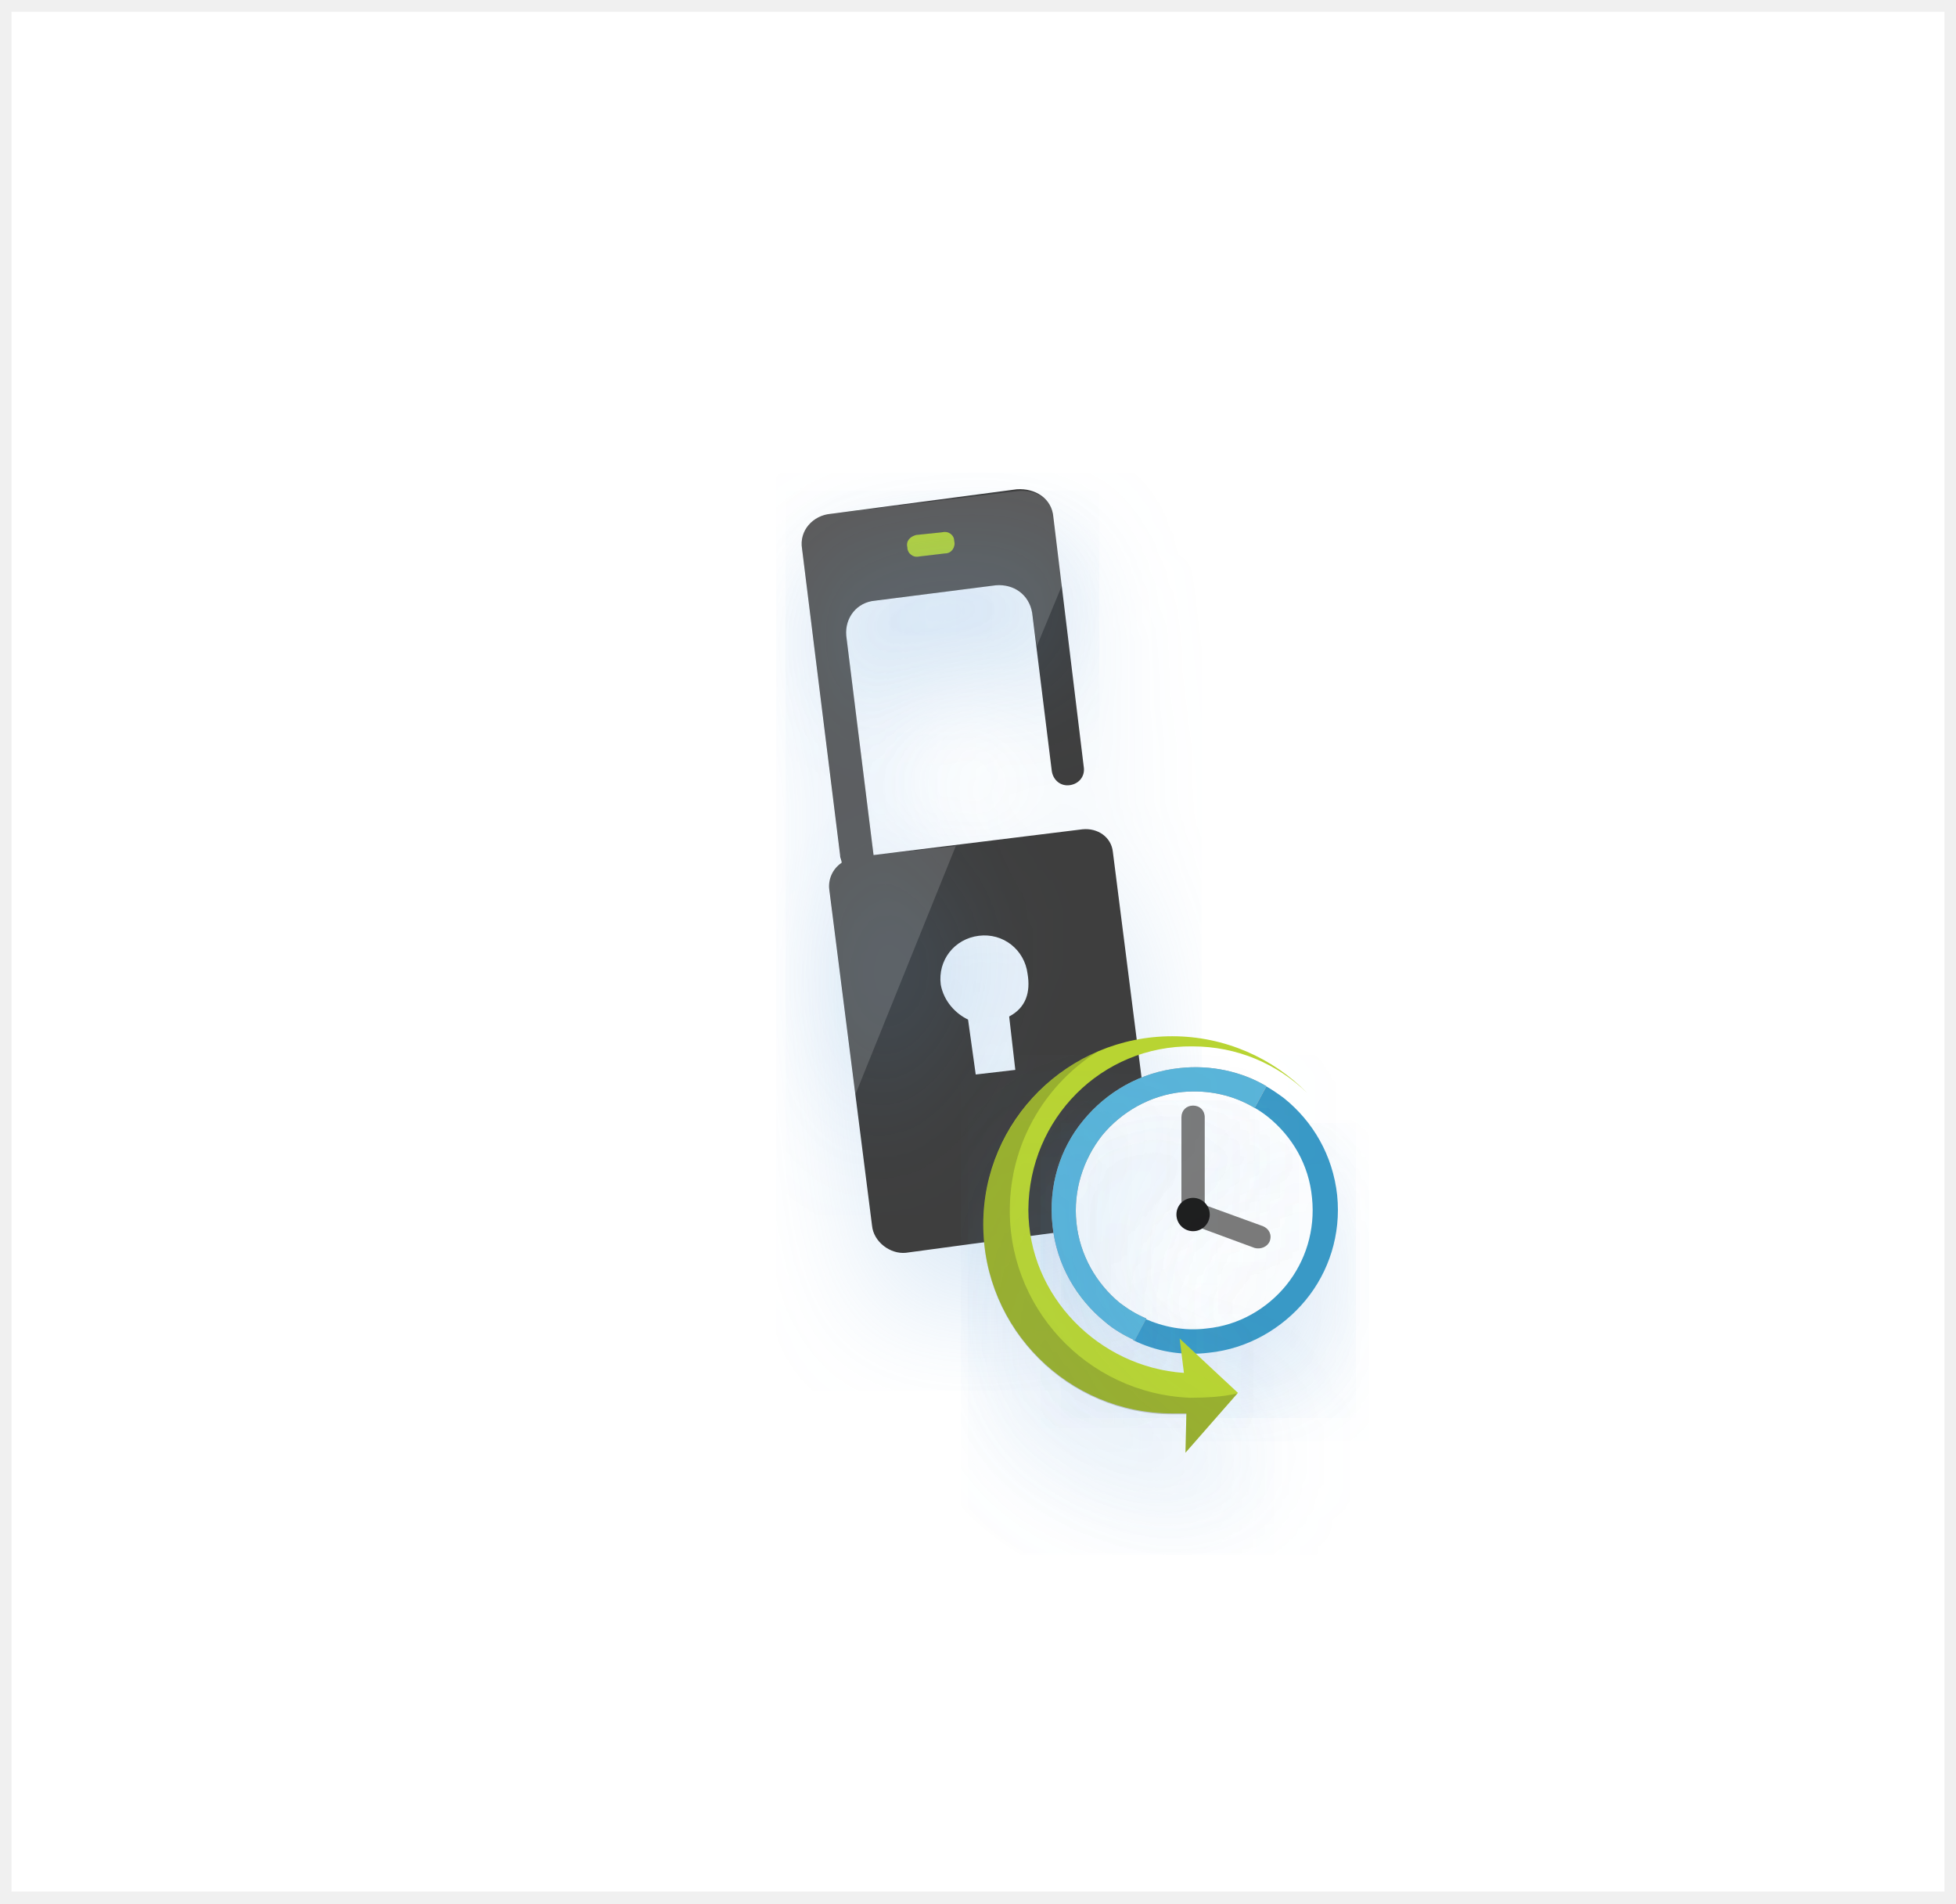
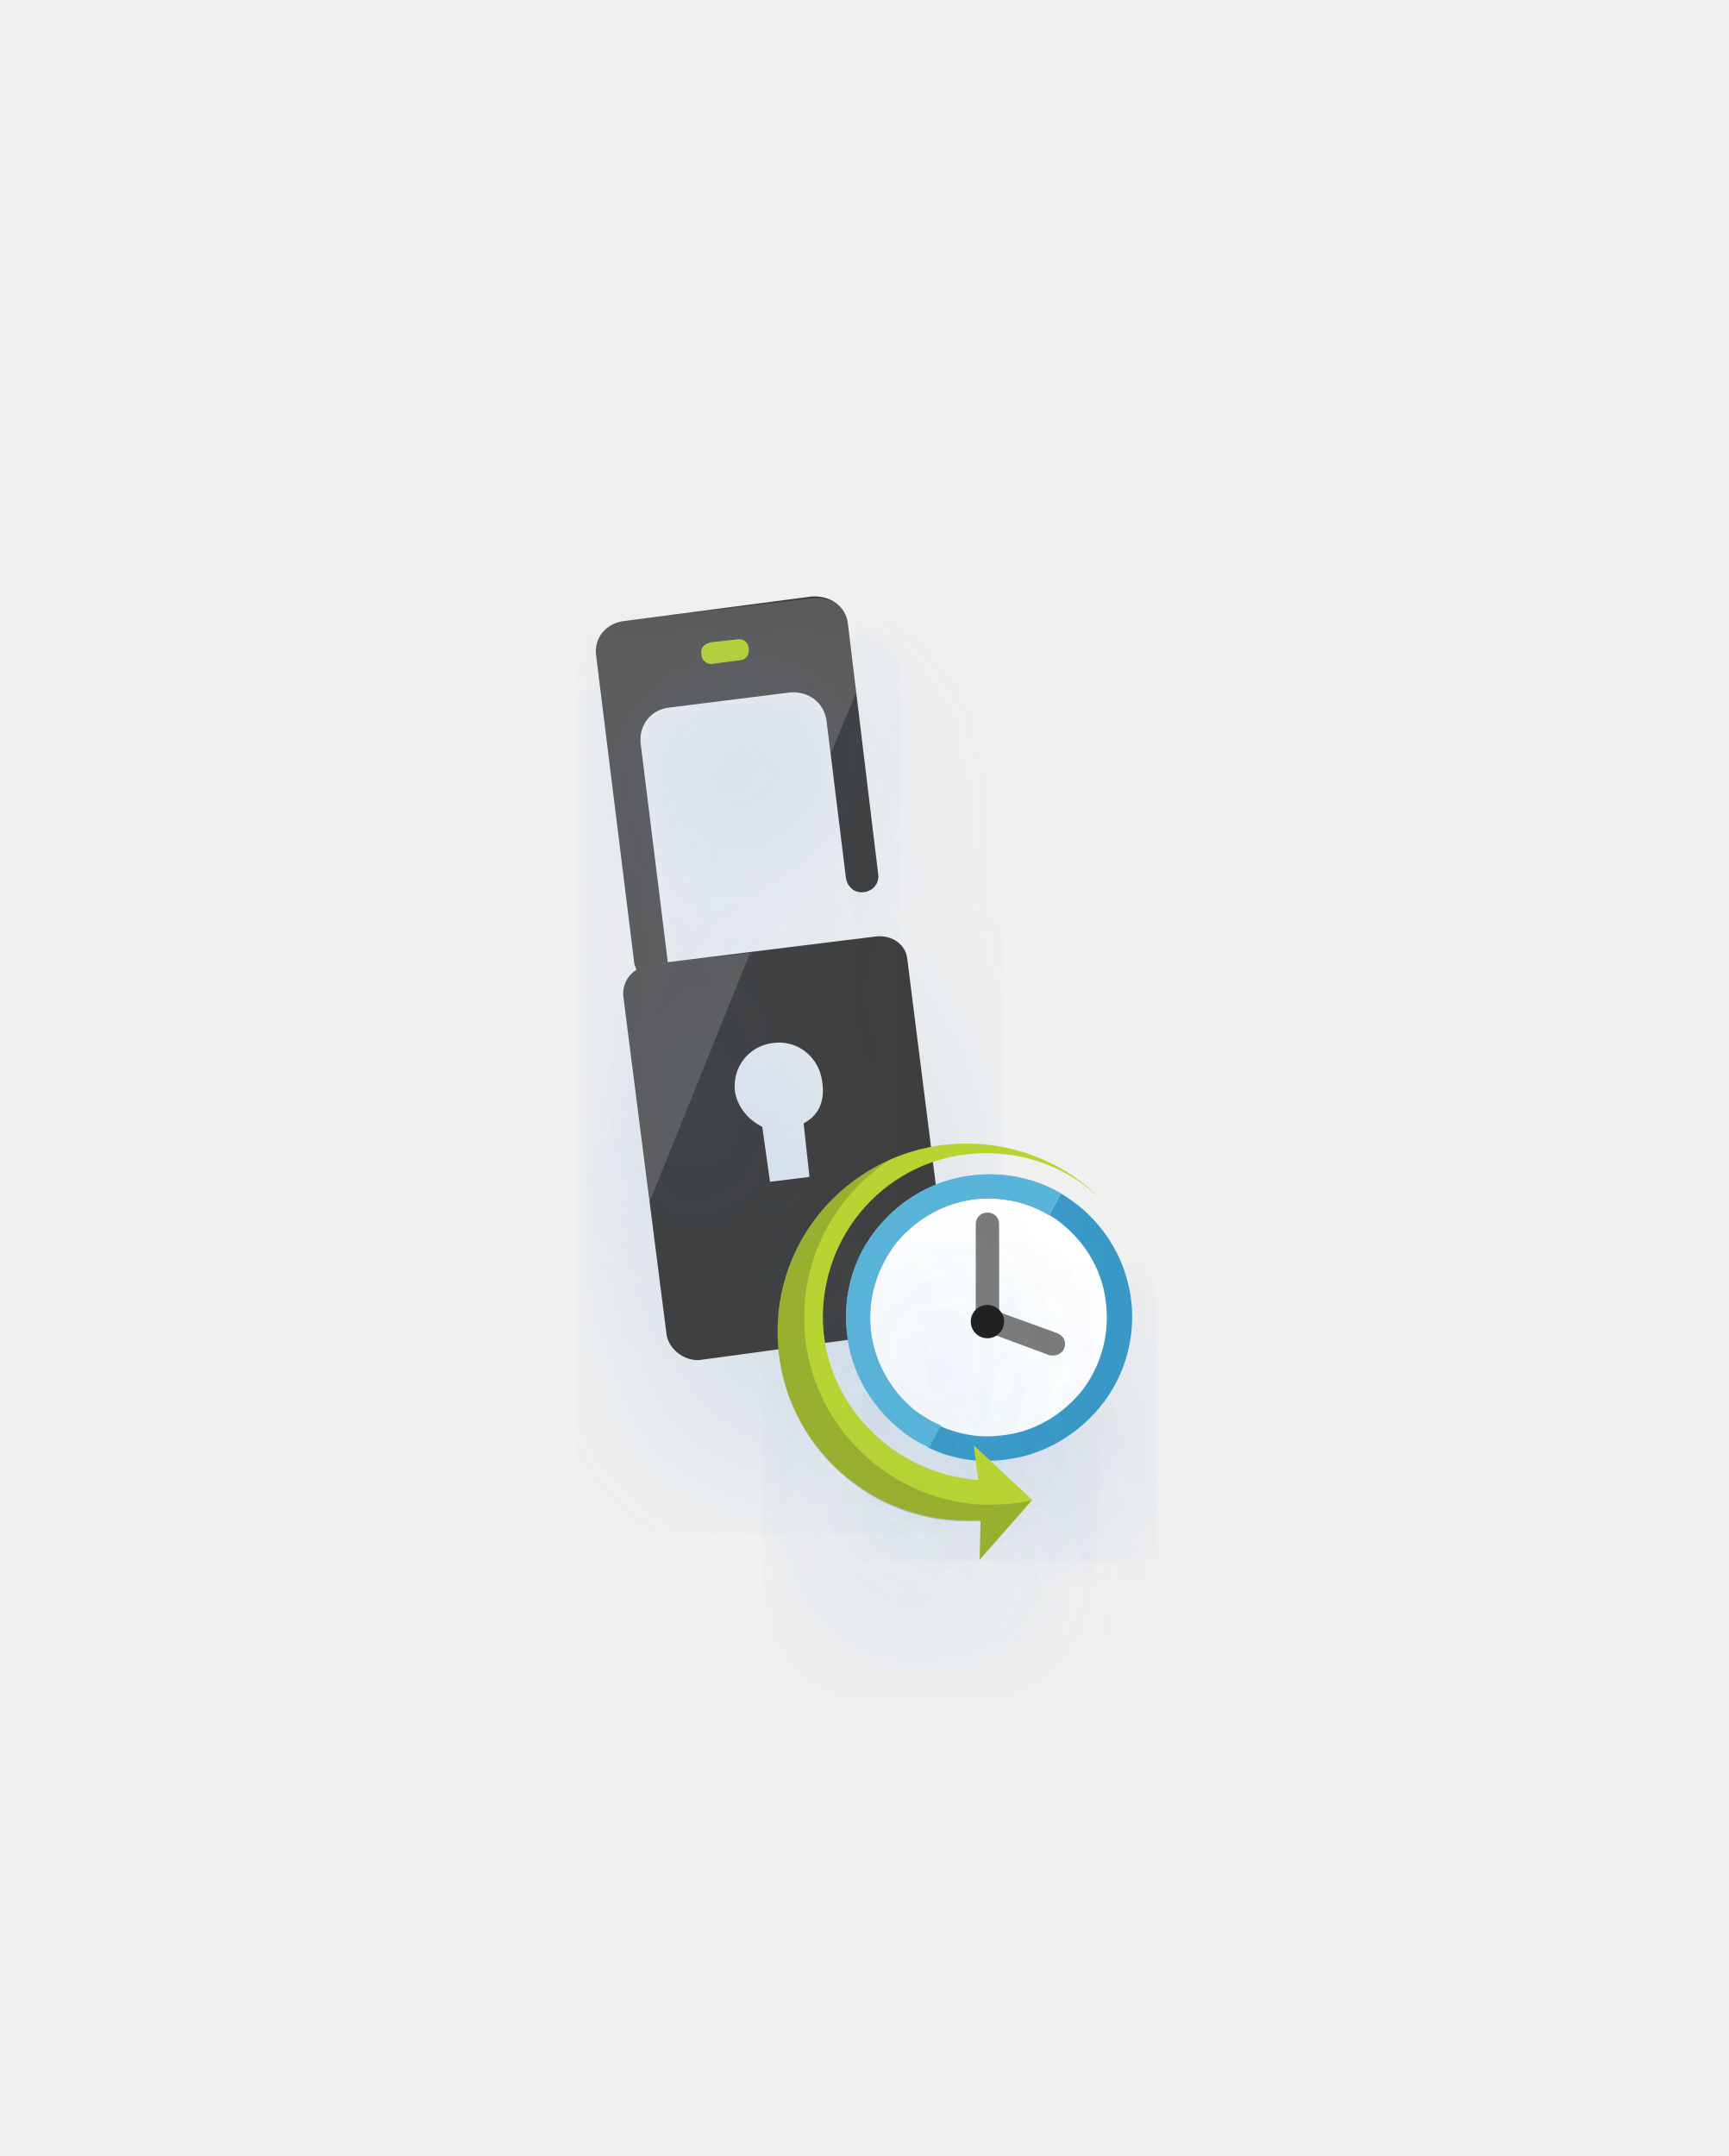
- <svg xmlns="http://www.w3.org/2000/svg" xmlns:ns1="http://schemas.microsoft.com/visio/2003/SVGExtensions/" width="0.885in" height="0.861in" viewBox="0 0 63.75 62" xml:space="preserve" color-interpolation-filters="sRGB" class="st14">
-   <ns1:documentProperties ns1:langID="1033" ns1:viewMarkup="false" />
+ <svg xmlns="http://www.w3.org/2000/svg" xmlns:ns1="http://schemas.microsoft.com/visio/2003/SVGExtensions/" width="0.493in" height="0.615in" viewBox="0 0 35.496 44.269" xml:space="preserve" color-interpolation-filters="sRGB" class="st13">
+   <ns1:documentProperties ns1:langID="3082" ns1:metric="true" ns1:viewMarkup="false" />
  <style type="text/css">
	
- 		.st1 {fill:#ffffff;stroke:none;stroke-linecap:round;stroke-linejoin:round;stroke-width:0.75}
- 		.st2 {visibility:visible}
- 		.st3 {fill:#5b9bd5;fill-opacity:0.22;filter:url(#filter_2);stroke:none}
- 		.st4 {fill:#b8d432;stroke:none;stroke-width:12.24}
- 		.st5 {fill:#3e3e3e;stroke:none;stroke-width:12.24}
- 		.st6 {fill:#ffffff;fill-opacity:0.15;stroke:none;stroke-width:12.24}
- 		.st7 {fill:#ffffff;stroke:none;stroke-width:12.24}
- 		.st8 {fill:#3999c6;stroke:none;stroke-width:12.24}
- 		.st9 {fill:#a0a1a2;stroke:none;stroke-width:12.24}
- 		.st10 {fill:#59b4d9;stroke:none;stroke-width:12.24}
- 		.st11 {fill:#7a7a7a;stroke:none;stroke-width:12.24}
- 		.st12 {fill:#1e1e1e;stroke:none;stroke-width:12.24}
- 		.st13 {fill:#1e1e1e;fill-opacity:0.2;stroke:none;stroke-width:12.24}
- 		.st14 {fill:none;fill-rule:evenodd;font-size:12px;overflow:visible;stroke-linecap:square;stroke-miterlimit:3}
+ 		.st1 {visibility:visible}
+ 		.st2 {fill:#5b9bd5;fill-opacity:0.22;filter:url(#filter_2);stroke:none}
+ 		.st3 {fill:#b8d432;stroke:none;stroke-width:12.24}
+ 		.st4 {fill:#3e3e3e;stroke:none;stroke-width:12.24}
+ 		.st5 {fill:#ffffff;fill-opacity:0.15;stroke:none;stroke-width:12.24}
+ 		.st6 {fill:#ffffff;stroke:none;stroke-width:12.24}
+ 		.st7 {fill:#3999c6;stroke:none;stroke-width:12.24}
+ 		.st8 {fill:#a0a1a2;stroke:none;stroke-width:12.24}
+ 		.st9 {fill:#59b4d9;stroke:none;stroke-width:12.24}
+ 		.st10 {fill:#7a7a7a;stroke:none;stroke-width:12.24}
+ 		.st11 {fill:#1e1e1e;stroke:none;stroke-width:12.24}
+ 		.st12 {fill:#1e1e1e;fill-opacity:0.2;stroke:none;stroke-width:12.24}
+ 		.st13 {fill:none;fill-rule:evenodd;font-size:12px;overflow:visible;stroke-linecap:square;stroke-miterlimit:3}
	
	</style>
  <defs id="Filters">
    <filter id="filter_2">
      <feGaussianBlur stdDeviation="2" />
    </filter>
  </defs>
  <g ns1:mID="0" ns1:index="1" ns1:groupContext="foregroundPage">
    <ns1:pageProperties ns1:drawingScale="1" ns1:pageScale="1" ns1:drawingUnits="19" ns1:shadowOffsetX="9" ns1:shadowOffsetY="-9" />
-     <g id="shape250-1" ns1:mID="250" ns1:groupContext="shape" transform="translate(0.375,-0.375)">
-       <rect x="0" y="0.75" width="63" height="61.25" class="st1" />
-     </g>
-     <g id="group246-3" transform="translate(26.0409,-21.1383)" ns1:mID="246" ns1:groupContext="group">
-       <g id="shape247-4" ns1:mID="247" ns1:groupContext="shape" transform="translate(2.8798,-22.2936)">
-         <g id="shadow247-5" ns1:groupContext="shadow" ns1:shadowOffsetX="0.3456" ns1:shadowOffsetY="-1.9728" ns1:shadowType="1" transform="matrix(1,0,0,1,0.3456,1.9728)" class="st2">
-           <ellipse cx="1.39" cy="61.206" rx="1.39" ry="0.794" class="st3" />
+     <g id="group30-1" transform="translate(12.1858,-16.314)" ns1:mID="30" ns1:groupContext="group">
+       <g id="shape31-2" ns1:mID="31" ns1:groupContext="shape" transform="translate(1.8151,-14.0514)">
+         <g id="shadow31-3" ns1:groupContext="shadow" ns1:shadowOffsetX="0.3456" ns1:shadowOffsetY="-1.9728" ns1:shadowType="1" transform="matrix(1,0,0,1,0.3456,1.9728)" class="st1">
+           <ellipse cx="0.876" cy="43.768" rx="0.876" ry="0.501" class="st2" />
        </g>
-         <ellipse cx="1.39" cy="61.206" rx="1.39" ry="0.794" class="st4" />
+         <ellipse cx="0.876" cy="43.768" rx="0.876" ry="0.501" class="st3" />
      </g>
-       <g id="shape248-9" ns1:mID="248" ns1:groupContext="shape">
-         <g id="shadow248-10" ns1:groupContext="shadow" ns1:shadowOffsetX="0.3456" ns1:shadowOffsetY="-1.9728" ns1:shadowType="1" transform="matrix(1,0,0,1,0.3456,1.9728)" class="st2">
-           <path d="M9.24 48.15 L2.43 48.99 L1.54 41.84 C1.49 41.25 1.89 40.75 2.48 40.7 L6.41 40.2 C7 40.15 7.5 40.5 7.6          41.1 L8.24 46.26 C8.29 46.56 8.54 46.76 8.84 46.71 C9.14 46.66 9.33 46.41 9.28 46.11 L8.29 37.97          C8.24 37.37 7.7 37.03 7.1 37.07 L1.04 37.87 C0.45 37.92 0 38.42 0.1 39.01 L1.34 48.99 C1.34 49.09          1.39 49.14 1.39 49.24 C1.09 49.44 0.94 49.79 0.99 50.13 L2.38 61.06 C2.43 61.6 2.98 62 3.48 61.95          L10.82 60.96 C11.37 60.91 11.67 60.36 11.62 59.82 L10.23 48.89 C10.18 48.4 9.73 48.1 9.24 48.15          ZM3.82 38.56 L4.67 38.47 C4.87 38.42 5.06 38.56 5.06 38.76 C5.11 38.96 4.97 39.16 4.77 39.16 L3.92          39.26 C3.72 39.31 3.53 39.16 3.53 38.96 C3.48 38.76 3.62 38.61 3.82 38.56 ZM6.85 54.25 L7.05 55.99          L5.76 56.14 L5.51 54.35 C5.11 54.16 4.72 53.76 4.62 53.21 C4.52 52.42 5.06 51.72 5.86 51.62 C6.65          51.52 7.35 52.07 7.45 52.86 C7.55 53.46 7.4 53.96 6.85 54.25 Z" class="st3" />
+       <g id="shape32-7" ns1:mID="32" ns1:groupContext="shape">
+         <g id="shadow32-8" ns1:groupContext="shadow" ns1:shadowOffsetX="0.3456" ns1:shadowOffsetY="-1.9728" ns1:shadowType="1" transform="matrix(1,0,0,1,0.3456,1.9728)" class="st1">
+           <path d="M5.82 35.54 L1.53 36.07 L0.97 31.56 C0.94 31.19 1.19 30.88 1.56 30.84 L4.04 30.53 C4.41 30.5 4.73 30.72          4.79 31.1 L5.19 34.35 C5.23 34.54 5.38 34.66 5.57 34.63 C5.76 34.6 5.88 34.44 5.85 34.25 L5.23 29.12          C5.19 28.75 4.85 28.53 4.48 28.56 L0.66 29.06 C0.28 29.09 0 29.41 0.06 29.78 L0.84 36.07 C0.84 36.13          0.88 36.16 0.88 36.23 C0.69 36.35 0.59 36.57 0.62 36.79 L1.5 43.68 C1.53 44.02 1.88 44.27 2.19 44.24          L6.82 43.61 C7.17 43.58 7.36 43.24 7.32 42.9 L6.45 36.01 C6.42 35.7 6.13 35.51 5.82 35.54 ZM2.41          29.5 L2.94 29.44 C3.07 29.41 3.19 29.5 3.19 29.62 C3.22 29.75 3.13 29.87 3.01 29.87 L2.47 29.94          C2.34 29.97 2.22 29.87 2.22 29.75 C2.19 29.62 2.28 29.53 2.41 29.5 ZM4.32 39.38 L4.44 40.48 L3.63          40.58 L3.47 39.45 C3.22 39.33 2.97 39.08 2.91 38.73 C2.85 38.23 3.19 37.79 3.69 37.73 C4.19 37.66          4.63 38.01 4.7 38.51 C4.76 38.89 4.66 39.2 4.32 39.38 Z" class="st2" />
        </g>
-         <path d="M9.24 48.15 L2.43 48.99 L1.54 41.84 C1.49 41.25 1.89 40.75 2.48 40.7 L6.41 40.2 C7 40.15 7.5 40.5 7.6 41.1         L8.24 46.26 C8.29 46.56 8.54 46.76 8.84 46.71 C9.14 46.66 9.33 46.41 9.28 46.11 L8.29 37.97 C8.24 37.37         7.7 37.03 7.1 37.07 L1.04 37.87 C0.45 37.92 0 38.42 0.1 39.01 L1.34 48.99 C1.34 49.09 1.39 49.14 1.39         49.24 C1.09 49.44 0.94 49.79 0.99 50.13 L2.38 61.06 C2.43 61.6 2.98 62 3.48 61.95 L10.82 60.96 C11.37         60.91 11.67 60.36 11.62 59.82 L10.23 48.89 C10.18 48.4 9.73 48.1 9.24 48.15 ZM3.82 38.56 L4.67 38.47         C4.87 38.42 5.06 38.56 5.06 38.76 C5.11 38.96 4.97 39.16 4.77 39.16 L3.92 39.26 C3.72 39.31 3.53 39.16         3.53 38.96 C3.48 38.76 3.62 38.61 3.82 38.56 ZM6.85 54.25 L7.05 55.99 L5.76 56.14 L5.51 54.35 C5.11         54.16 4.72 53.76 4.62 53.21 C4.52 52.42 5.06 51.72 5.86 51.62 C6.65 51.52 7.35 52.07 7.45 52.86 C7.55         53.46 7.4 53.96 6.85 54.25 Z" class="st5" />
+         <path d="M5.82 35.54 L1.53 36.07 L0.97 31.56 C0.94 31.19 1.19 30.88 1.56 30.84 L4.04 30.53 C4.41 30.5 4.73 30.72         4.79 31.1 L5.19 34.35 C5.23 34.54 5.38 34.66 5.57 34.63 C5.76 34.6 5.88 34.44 5.85 34.25 L5.23 29.12         C5.19 28.75 4.85 28.53 4.48 28.56 L0.66 29.06 C0.28 29.09 0 29.41 0.06 29.78 L0.84 36.07 C0.84 36.13         0.88 36.16 0.88 36.23 C0.69 36.35 0.59 36.57 0.62 36.79 L1.5 43.68 C1.53 44.02 1.88 44.27 2.19 44.24         L6.82 43.61 C7.17 43.58 7.36 43.24 7.32 42.9 L6.45 36.01 C6.42 35.7 6.13 35.51 5.82 35.54 ZM2.41 29.5         L2.94 29.44 C3.07 29.41 3.19 29.5 3.19 29.62 C3.22 29.75 3.13 29.87 3.01 29.87 L2.47 29.94 C2.34 29.97         2.22 29.87 2.22 29.75 C2.19 29.62 2.28 29.53 2.41 29.5 ZM4.32 39.38 L4.44 40.48 L3.63 40.58 L3.47 39.45         C3.22 39.33 2.97 39.08 2.91 38.73 C2.85 38.23 3.19 37.79 3.69 37.73 C4.19 37.66 4.63 38.01 4.7 38.51         C4.76 38.89 4.66 39.2 4.32 39.38 Z" class="st4" />
      </g>
-       <g id="shape249-14" ns1:mID="249" ns1:groupContext="shape" transform="translate(0,-5.21342)">
-         <g id="shadow249-15" ns1:groupContext="shadow" ns1:shadowOffsetX="0.3456" ns1:shadowOffsetY="-1.9728" ns1:shadowType="1" transform="matrix(1,0,0,1,0.3456,1.9728)" class="st2">
-           <path d="M1.34 54.16 C1.34 54.25 1.39 54.3 1.39 54.4 C1.09 54.6 0.94 54.95 0.99 55.3 L1.84 62 L5.11 53.91 L2.43          54.2 L1.54 47.05 C1.49 46.46 1.89 45.96 2.48 45.91 L6.41 45.42 C7 45.37 7.5 45.71 7.6 46.31 L7.75          47.4 L8.59 45.37 L8.34 43.23 C8.29 42.64 7.75 42.29 7.15 42.34 L1.04 43.08 C0.45 43.13 0 43.63 0.1          44.22 L1.34 54.16 ZM3.82 43.78 L4.67 43.68 C4.87 43.63 5.06 43.78 5.06 43.98 C5.11 44.18 4.97 44.37          4.77 44.37 L3.92 44.47 C3.72 44.52 3.53 44.37 3.53 44.18 C3.48 43.98 3.62 43.83 3.82 43.78 Z" class="st3" />
+       <g id="shape33-12" ns1:mID="33" ns1:groupContext="shape" transform="translate(0,-3.28596)">
+         <g id="shadow33-13" ns1:groupContext="shadow" ns1:shadowOffsetX="0.3456" ns1:shadowOffsetY="-1.9728" ns1:shadowType="1" transform="matrix(1,0,0,1,0.3456,1.9728)" class="st1">
+           <path d="M0.84 39.33 C0.84 39.38 0.88 39.42 0.88 39.48 C0.69 39.6 0.59 39.83 0.62 40.05 L1.16 44.27 L3.22 39.17          L1.53 39.35 L0.97 34.85 C0.94 34.47 1.19 34.16 1.56 34.13 L4.04 33.82 C4.41 33.79 4.73 34 4.79 34.38          L4.88 35.07 L5.41 33.79 L5.26 32.44 C5.23 32.07 4.88 31.85 4.51 31.88 L0.66 32.34 C0.28 32.38 0          32.69 0.06 33.06 L0.84 39.33 ZM2.41 32.79 L2.94 32.72 C3.07 32.69 3.19 32.79 3.19 32.91 C3.22 33.04          3.13 33.16 3.01 33.16 L2.47 33.22 C2.34 33.25 2.22 33.16 2.22 33.04 C2.19 32.91 2.28 32.82 2.41          32.79 Z" class="st2" />
        </g>
-         <path d="M1.34 54.16 C1.34 54.25 1.39 54.3 1.39 54.4 C1.09 54.6 0.94 54.95 0.99 55.3 L1.84 62 L5.11 53.91 L2.43 54.2         L1.54 47.05 C1.49 46.46 1.89 45.96 2.48 45.91 L6.41 45.42 C7 45.37 7.5 45.71 7.6 46.31 L7.75 47.4 L8.59         45.37 L8.34 43.23 C8.29 42.64 7.75 42.29 7.15 42.34 L1.04 43.08 C0.45 43.13 0 43.63 0.1 44.22 L1.34         54.16 ZM3.82 43.78 L4.67 43.68 C4.87 43.63 5.06 43.78 5.06 43.98 C5.11 44.18 4.97 44.37 4.77 44.37 L3.92         44.47 C3.72 44.52 3.53 44.37 3.53 44.18 C3.48 43.98 3.62 43.83 3.82 43.78 Z" class="st6" />
+         <path d="M0.84 39.33 C0.84 39.38 0.88 39.42 0.88 39.48 C0.69 39.6 0.59 39.83 0.62 40.05 L1.16 44.27 L3.22 39.17 L1.53         39.35 L0.97 34.85 C0.94 34.47 1.19 34.16 1.56 34.13 L4.04 33.82 C4.41 33.79 4.73 34 4.79 34.38 L4.88         35.07 L5.41 33.79 L5.26 32.44 C5.23 32.07 4.88 31.85 4.51 31.88 L0.66 32.34 C0.28 32.38 0 32.69 0.06         33.06 L0.84 39.33 ZM2.41 32.79 L2.94 32.72 C3.07 32.69 3.19 32.79 3.19 32.91 C3.22 33.04 3.13 33.16         3.01 33.16 L2.47 33.22 C2.34 33.25 2.22 33.16 2.22 33.04 C2.19 32.91 2.28 32.82 2.41 32.79 Z" class="st5" />
      </g>
    </g>
-     <g id="group229-19" transform="translate(32.0466,-14.6746)" ns1:mID="229" ns1:groupContext="group">
-       <g id="shape230-20" ns1:mID="230" ns1:groupContext="shape" transform="translate(2.90347,-3.82606)">
-         <g id="shadow230-21" ns1:groupContext="shadow" ns1:shadowOffsetX="0.3456" ns1:shadowOffsetY="-1.9728" ns1:shadowType="1" transform="matrix(1,0,0,1,0.3456,1.9728)" class="st2">
-           <path d="M3.66 53.94 C2.58 54.05 1.63 54.59 0.98 55.41 C0.33 56.19 0 57.22 0.11 58.34 C0.22 59.42 0.76 60.37          1.57 61.02 C2.36 61.67 3.39 62 4.5 61.89 C5.59 61.78 6.54 61.24 7.19 60.43 C7.84 59.64 8.17 58.61          8.06 57.5 C7.95 56.38 7.38 55.43 6.57 54.78 C5.89 54.24 5.02 53.91 4.1 53.91 C3.93 53.94 3.8 53.94          3.66 53.94 Z" class="st3" />
+     <g id="group34-17" transform="translate(15.9711,-12.24)" ns1:mID="34" ns1:groupContext="group">
+       <g id="shape35-18" ns1:mID="35" ns1:groupContext="shape" transform="translate(1.83002,-2.41152)">
+         <g id="shadow35-19" ns1:groupContext="shadow" ns1:shadowOffsetX="0.3456" ns1:shadowOffsetY="-1.9728" ns1:shadowType="1" transform="matrix(1,0,0,1,0.3456,1.9728)" class="st1">
+           <path d="M2.31 39.19 C1.63 39.26 1.03 39.6 0.62 40.12 C0.21 40.61 0 41.26 0.07 41.96 C0.14 42.64 0.48 43.24 0.99          43.65 C1.49 44.06 2.14 44.27 2.84 44.2 C3.52 44.13 4.12 43.79 4.53 43.28 C4.94 42.78 5.15 42.13          5.08 41.43 C5.01 40.73 4.65 40.13 4.14 39.72 C3.71 39.38 3.16 39.17 2.58 39.17 C2.48 39.19 2.4 39.19          2.31 39.19 Z" class="st2" />
        </g>
-         <path d="M3.66 53.94 C2.58 54.05 1.63 54.59 0.98 55.41 C0.33 56.19 0 57.22 0.11 58.34 C0.22 59.42 0.76 60.37 1.57         61.02 C2.36 61.67 3.39 62 4.5 61.89 C5.59 61.78 6.54 61.24 7.19 60.43 C7.84 59.64 8.17 58.61 8.06 57.5         C7.95 56.38 7.38 55.43 6.57 54.78 C5.89 54.24 5.02 53.91 4.1 53.91 C3.93 53.94 3.8 53.94 3.66 53.94         Z" class="st7" />
+         <path d="M2.31 39.19 C1.63 39.26 1.03 39.6 0.62 40.12 C0.21 40.61 0 41.26 0.07 41.96 C0.14 42.64 0.48 43.24 0.99         43.65 C1.49 44.06 2.14 44.27 2.84 44.2 C3.52 44.13 4.12 43.79 4.53 43.28 C4.94 42.78 5.15 42.13 5.08         41.43 C5.01 40.73 4.65 40.13 4.14 39.72 C3.71 39.38 3.16 39.17 2.58 39.17 C2.48 39.19 2.4 39.19 2.31         39.19 Z" class="st6" />
      </g>
-       <g id="shape231-25" ns1:mID="231" ns1:groupContext="shape" transform="translate(4.88434,-3.14768)">
-         <g id="shadow231-26" ns1:groupContext="shadow" ns1:shadowOffsetX="0.3456" ns1:shadowOffsetY="-1.9728" ns1:shadowType="1" transform="matrix(1,0,0,1,0.3456,1.9728)" class="st2">
-           <path d="M6.65 56.76 C6.51 55.46 5.86 54.35 4.91 53.59 C4.72 53.45 4.53 53.32 4.34 53.21 L3.96 53.91 C4.12 54          4.26 54.1 4.4 54.21 C5.18 54.84 5.73 55.76 5.83 56.84 C5.94 57.9 5.62 58.91 4.99 59.69 C4.37 60.45          3.45 61 2.39 61.1 C1.68 61.19 0.98 61.05 0.38 60.78 L0 61.48 C0.73 61.84 1.57 62 2.47 61.89 C3.74          61.76 4.86 61.1 5.62 60.18 C6.38 59.26 6.78 58.04 6.65 56.76 Z" class="st3" />
+       <g id="shape36-23" ns1:mID="36" ns1:groupContext="shape" transform="translate(3.07854,-1.98395)">
+         <g id="shadow36-24" ns1:groupContext="shadow" ns1:shadowOffsetX="0.3456" ns1:shadowOffsetY="-1.9728" ns1:shadowType="1" transform="matrix(1,0,0,1,0.3456,1.9728)" class="st1">
+           <path d="M4.19 40.97 C4.1 40.15 3.69 39.45 3.09 38.97 C2.97 38.88 2.86 38.8 2.74 38.73 L2.5 39.17 C2.6 39.23          2.69 39.29 2.77 39.36 C3.26 39.76 3.61 40.34 3.67 41.02 C3.74 41.68 3.54 42.32 3.15 42.81 C2.75          43.29 2.17 43.64 1.51 43.7 C1.06 43.76 0.62 43.67 0.24 43.5 L0 43.94 C0.46 44.17 0.99 44.27 1.56          44.2 C2.36 44.12 3.06 43.7 3.54 43.12 C4.02 42.54 4.27 41.77 4.19 40.97 Z" class="st2" />
        </g>
-         <path d="M6.65 56.76 C6.51 55.46 5.86 54.35 4.91 53.59 C4.72 53.45 4.53 53.32 4.34 53.21 L3.96 53.91 C4.12 54 4.26         54.1 4.4 54.21 C5.18 54.84 5.73 55.76 5.83 56.84 C5.94 57.9 5.62 58.91 4.99 59.69 C4.37 60.45 3.45 61         2.39 61.1 C1.68 61.19 0.98 61.05 0.38 60.78 L0 61.48 C0.73 61.84 1.57 62 2.47 61.89 C3.74 61.76 4.86         61.1 5.62 60.18 C6.38 59.26 6.78 58.04 6.65 56.76 Z" class="st8" />
+         <path d="M4.19 40.97 C4.1 40.15 3.69 39.45 3.09 38.97 C2.97 38.88 2.86 38.8 2.74 38.73 L2.5 39.17 C2.6 39.23 2.69         39.29 2.77 39.36 C3.26 39.76 3.61 40.34 3.67 41.02 C3.74 41.68 3.54 42.32 3.15 42.81 C2.75 43.29 2.17         43.64 1.51 43.7 C1.06 43.76 0.62 43.67 0.24 43.5 L0 43.94 C0.46 44.17 0.99 44.27 1.56 44.2 C2.36 44.12         3.06 43.7 3.54 43.12 C4.02 42.54 4.27 41.77 4.19 40.97 Z" class="st7" />
      </g>
-       <g id="shape232-30" ns1:mID="232" ns1:groupContext="shape" transform="translate(2.11655,-3.66325)">
-         <g id="shadow232-31" ns1:groupContext="shadow" ns1:shadowOffsetX="0.3456" ns1:shadowOffsetY="-1.9728" ns1:shadowType="1" transform="matrix(1,0,0,1,0.3456,1.9728)" class="st2">
-           <path d="M2.33 60.78 C1.57 60.15 1.03 59.23 0.92 58.17 C0.81 57.12 1.14 56.11 1.76 55.32 C2.39 54.56 3.31 54.02          4.37 53.91 C5.24 53.83 6.05 54.02 6.73 54.43 L7.11 53.72 C6.3 53.24 5.29 53.02 4.29 53.13 C3.01          53.26 1.9 53.91 1.14 54.84 C0.38 55.76 0 56.98 0.14 58.26 C0.27 59.53 0.92 60.64 1.85 61.4 C2.14          61.65 2.47 61.84 2.82 62 L3.2 61.29 C2.88 61.16 2.58 60.97 2.33 60.78 Z" class="st3" />
+       <g id="shape37-28" ns1:mID="37" ns1:groupContext="shape" transform="translate(1.33404,-2.3089)">
+         <g id="shadow37-29" ns1:groupContext="shadow" ns1:shadowOffsetX="0.3456" ns1:shadowOffsetY="-1.9728" ns1:shadowType="1" transform="matrix(1,0,0,1,0.3456,1.9728)" class="st1">
+           <path d="M1.47 43.5 C0.99 43.1 0.65 42.52 0.58 41.86 C0.51 41.19 0.72 40.56 1.11 40.06 C1.51 39.58 2.09 39.24          2.75 39.17 C3.3 39.12 3.81 39.24 4.24 39.5 L4.48 39.05 C3.97 38.75 3.33 38.61 2.7 38.68 C1.9 38.76          1.2 39.17 0.72 39.76 C0.24 40.34 0 41.11 0.09 41.91 C0.17 42.71 0.58 43.41 1.17 43.89 C1.35 44.05          1.56 44.17 1.78 44.27 L2.02 43.82 C1.82 43.74 1.63 43.62 1.47 43.5 Z" class="st2" />
        </g>
-         <path d="M2.33 60.78 C1.57 60.15 1.03 59.23 0.92 58.17 C0.81 57.12 1.14 56.11 1.76 55.32 C2.39 54.56 3.31 54.02 4.37         53.91 C5.24 53.83 6.05 54.02 6.73 54.43 L7.11 53.72 C6.3 53.24 5.29 53.02 4.29 53.13 C3.01 53.26 1.9         53.91 1.14 54.84 C0.38 55.76 0 56.98 0.14 58.26 C0.27 59.53 0.92 60.64 1.85 61.4 C2.14 61.65 2.47 61.84         2.82 62 L3.2 61.29 C2.88 61.16 2.58 60.97 2.33 60.78 Z" class="st9" />
+         <path d="M1.47 43.5 C0.99 43.1 0.65 42.52 0.58 41.86 C0.51 41.19 0.72 40.56 1.11 40.06 C1.51 39.58 2.09 39.24 2.75         39.17 C3.3 39.12 3.81 39.24 4.24 39.5 L4.48 39.05 C3.97 38.75 3.33 38.61 2.7 38.68 C1.9 38.76 1.2 39.17         0.72 39.76 C0.24 40.34 0 41.11 0.09 41.91 C0.17 42.71 0.58 43.41 1.17 43.89 C1.35 44.05 1.56 44.17 1.78         44.27 L2.02 43.82 C1.82 43.74 1.63 43.62 1.47 43.5 Z" class="st8" />
      </g>
-       <g id="shape233-35" ns1:mID="233" ns1:groupContext="shape" transform="translate(2.11655,-3.66325)">
-         <g id="shadow233-36" ns1:groupContext="shadow" ns1:shadowOffsetX="0.3456" ns1:shadowOffsetY="-1.9728" ns1:shadowType="1" transform="matrix(1,0,0,1,0.3456,1.9728)" class="st2">
-           <path d="M2.33 60.78 C1.57 60.15 1.03 59.23 0.92 58.17 C0.81 57.12 1.14 56.11 1.76 55.32 C2.39 54.56 3.31 54.02          4.37 53.91 C5.24 53.83 6.05 54.02 6.73 54.43 L7.11 53.72 C6.3 53.24 5.29 53.02 4.29 53.13 C3.01          53.26 1.9 53.91 1.14 54.84 C0.38 55.76 0 56.98 0.14 58.26 C0.27 59.53 0.92 60.64 1.85 61.4 C2.14          61.65 2.47 61.84 2.82 62 L3.2 61.29 C2.88 61.16 2.58 60.97 2.33 60.78 Z" class="st3" />
+       <g id="shape38-33" ns1:mID="38" ns1:groupContext="shape" transform="translate(1.33404,-2.3089)">
+         <g id="shadow38-34" ns1:groupContext="shadow" ns1:shadowOffsetX="0.3456" ns1:shadowOffsetY="-1.9728" ns1:shadowType="1" transform="matrix(1,0,0,1,0.3456,1.9728)" class="st1">
+           <path d="M1.47 43.5 C0.99 43.1 0.65 42.52 0.58 41.86 C0.51 41.19 0.72 40.56 1.11 40.06 C1.51 39.58 2.09 39.24          2.75 39.17 C3.3 39.12 3.81 39.24 4.24 39.5 L4.48 39.05 C3.97 38.75 3.33 38.61 2.7 38.68 C1.9 38.76          1.2 39.17 0.72 39.76 C0.24 40.34 0 41.11 0.09 41.91 C0.17 42.71 0.58 43.41 1.17 43.89 C1.35 44.05          1.56 44.17 1.78 44.27 L2.02 43.82 C1.82 43.74 1.63 43.62 1.47 43.5 Z" class="st2" />
        </g>
-         <path d="M2.33 60.78 C1.57 60.15 1.03 59.23 0.92 58.17 C0.81 57.12 1.14 56.11 1.76 55.32 C2.39 54.56 3.31 54.02 4.37         53.91 C5.24 53.83 6.05 54.02 6.73 54.43 L7.11 53.72 C6.3 53.24 5.29 53.02 4.29 53.13 C3.01 53.26 1.9         53.91 1.14 54.84 C0.38 55.76 0 56.98 0.14 58.26 C0.27 59.53 0.92 60.64 1.85 61.4 C2.14 61.65 2.47 61.84         2.82 62 L3.2 61.29 C2.88 61.16 2.58 60.97 2.33 60.78 Z" class="st10" />
+         <path d="M1.47 43.5 C0.99 43.1 0.65 42.52 0.58 41.86 C0.51 41.19 0.72 40.56 1.11 40.06 C1.51 39.58 2.09 39.24 2.75         39.17 C3.3 39.12 3.81 39.24 4.24 39.5 L4.48 39.05 C3.97 38.75 3.33 38.61 2.7 38.68 C1.9 38.76 1.2 39.17         0.72 39.76 C0.24 40.34 0 41.11 0.09 41.91 C0.17 42.71 0.58 43.41 1.17 43.89 C1.35 44.05 1.56 44.17 1.78         44.27 L2.02 43.82 C1.82 43.74 1.63 43.62 1.47 43.5 Z" class="st9" />
      </g>
-       <g id="shape234-40" ns1:mID="234" ns1:groupContext="shape" transform="translate(6.75667,-6.62099)">
-         <g id="shadow234-41" ns1:groupContext="shadow" ns1:shadowOffsetX="0.3456" ns1:shadowOffsetY="-1.9728" ns1:shadowType="1" transform="matrix(1,0,0,1,0.3456,1.9728)" class="st2">
-           <path d="M2.09 61.95 L0.3 61.29 C0.11 61.21 0 61.02 0.08 60.81 C0.16 60.62 0.35 60.51 0.57 60.59 L2.36 61.24          C2.55 61.32 2.66 61.51 2.58 61.73 C2.5 61.92 2.28 62 2.09 61.95 Z" class="st3" />
+       <g id="shape39-38" ns1:mID="39" ns1:groupContext="shape" transform="translate(4.25865,-4.17313)">
+         <g id="shadow39-39" ns1:groupContext="shadow" ns1:shadowOffsetX="0.3456" ns1:shadowOffsetY="-1.9728" ns1:shadowType="1" transform="matrix(1,0,0,1,0.3456,1.9728)" class="st1">
+           <path d="M1.32 44.24 L0.19 43.82 C0.07 43.77 0 43.65 0.05 43.52 C0.1 43.4 0.22 43.33 0.36 43.38 L1.49 43.79 C1.61          43.84 1.68 43.96 1.63 44.1 C1.58 44.22 1.44 44.27 1.32 44.24 Z" class="st2" />
        </g>
-         <path d="M2.09 61.95 L0.3 61.29 C0.11 61.21 0 61.02 0.08 60.81 C0.16 60.62 0.35 60.51 0.57 60.59 L2.36 61.24 C2.55         61.32 2.66 61.51 2.58 61.73 C2.5 61.92 2.28 62 2.09 61.95 Z" class="st11" />
+         <path d="M1.32 44.24 L0.19 43.82 C0.07 43.77 0 43.65 0.05 43.52 C0.1 43.4 0.22 43.33 0.36 43.38 L1.49 43.79 C1.61         43.84 1.68 43.96 1.63 44.1 C1.58 44.22 1.44 44.27 1.32 44.24 Z" class="st10" />
      </g>
-       <g id="shape235-45" ns1:mID="235" ns1:groupContext="shape" transform="translate(6.45818,-7.38078)">
-         <g id="shadow235-46" ns1:groupContext="shadow" ns1:shadowOffsetX="0.3456" ns1:shadowOffsetY="-1.9728" ns1:shadowType="1" transform="matrix(1,0,0,1,0.3456,1.9728)" class="st2">
-           <path d="M0.38 62 C0.16 62 0 61.84 0 61.62 L0 58.45 C0 58.23 0.16 58.07 0.38 58.07 C0.6 58.07 0.76 58.23 0.76          58.45 L0.76 61.62 C0.76 61.84 0.6 62 0.38 62 Z" class="st3" />
+       <g id="shape40-43" ns1:mID="40" ns1:groupContext="shape" transform="translate(4.07052,-4.65202)">
+         <g id="shadow40-44" ns1:groupContext="shadow" ns1:shadowOffsetX="0.3456" ns1:shadowOffsetY="-1.9728" ns1:shadowType="1" transform="matrix(1,0,0,1,0.3456,1.9728)" class="st1">
+           <path d="M0.24 44.27 C0.1 44.27 0 44.17 0 44.03 L0 42.03 C0 41.89 0.1 41.79 0.24 41.79 C0.38 41.79 0.48 41.89          0.48 42.03 L0.48 44.03 C0.48 44.17 0.38 44.27 0.24 44.27 Z" class="st2" />
        </g>
-         <path d="M0.38 62 C0.16 62 0 61.84 0 61.62 L0 58.45 C0 58.23 0.16 58.07 0.38 58.07 C0.6 58.07 0.76 58.23 0.76 58.45         L0.76 61.62 C0.76 61.84 0.6 62 0.38 62 Z" class="st11" />
+         <path d="M0.24 44.27 C0.1 44.27 0 44.17 0 44.03 L0 42.03 C0 41.89 0.1 41.79 0.24 41.79 C0.38 41.79 0.48 41.89 0.48         42.03 L0.48 44.03 C0.48 44.17 0.38 44.27 0.24 44.27 Z" class="st10" />
      </g>
-       <g id="shape236-50" ns1:mID="236" ns1:groupContext="shape" transform="translate(6.29537,-7.21796)">
-         <g id="shadow236-51" ns1:groupContext="shadow" ns1:shadowOffsetX="0.3456" ns1:shadowOffsetY="-1.9728" ns1:shadowType="1" transform="matrix(1,0,0,1,0.3456,1.9728)" class="st2">
-           <ellipse cx="0.543" cy="61.457" rx="0.543" ry="0.543" class="st3" />
+       <g id="shape41-48" ns1:mID="41" ns1:groupContext="shape" transform="translate(3.9679,-4.54939)">
+         <g id="shadow41-49" ns1:groupContext="shadow" ns1:shadowOffsetX="0.3456" ns1:shadowOffsetY="-1.9728" ns1:shadowType="1" transform="matrix(1,0,0,1,0.3456,1.9728)" class="st1">
+           <ellipse cx="0.342" cy="43.927" rx="0.342" ry="0.342" class="st2" />
        </g>
-         <ellipse cx="0.543" cy="61.457" rx="0.543" ry="0.543" class="st12" />
+         <ellipse cx="0.342" cy="43.927" rx="0.342" ry="0.342" class="st11" />
      </g>
-       <g id="shape237-55" ns1:mID="237" ns1:groupContext="shape" transform="translate(6.89234,-2.87633)">
-         <g id="shadow237-56" ns1:groupContext="shadow" ns1:shadowOffsetX="0.3456" ns1:shadowOffsetY="-1.9728" ns1:shadowType="1" transform="matrix(1,0,0,1,0.3456,1.9728)" class="st2" />
+       <g id="shape49-53" ns1:mID="49" ns1:groupContext="shape">
+         <g id="shadow49-54" ns1:groupContext="shadow" ns1:shadowOffsetX="0.3456" ns1:shadowOffsetY="-1.9728" ns1:shadowType="1" transform="matrix(1,0,0,1,0.3456,1.9728)" class="st1">
+           <path d="M4.03 41.92 L5.23 43.04 L4.15 44.27 L4.17 43.46 C4.09 43.46 3.97 43.46 3.88 43.46 C1.75 43.46 0 41.72          0 39.58 C0 37.44 1.75 35.72 3.88 35.72 C4.96 35.72 5.95 36.16 6.66 36.88 C6.04 36.28 5.22 35.92          4.29 35.92 C2.43 35.91 0.94 37.41 0.93 39.28 C0.93 41.05 2.38 42.51 4.12 42.63 L4.03 41.92 Z" class="st2" />
+         </g>
+         <path d="M4.03 41.92 L5.23 43.04 L4.15 44.27 L4.17 43.46 C4.09 43.46 3.97 43.46 3.88 43.46 C1.75 43.46 0 41.72 0         39.58 C0 37.44 1.75 35.72 3.88 35.72 C4.96 35.72 5.95 36.16 6.66 36.88 C6.04 36.28 5.22 35.92 4.29 35.92         C2.43 35.91 0.94 37.41 0.93 39.28 C0.93 41.05 2.38 42.51 4.12 42.63 L4.03 41.92 Z" class="st3" />
      </g>
-       <g id="shape238-57" ns1:mID="238" ns1:groupContext="shape" transform="translate(6.97375,-1.35676)">
-         <g id="shadow238-58" ns1:groupContext="shadow" ns1:shadowOffsetX="0.3456" ns1:shadowOffsetY="-1.9728" ns1:shadowType="1" transform="matrix(1,0,0,1,0.3456,1.9728)" class="st2" />
-       </g>
-       <g id="shape239-59" ns1:mID="239" ns1:groupContext="shape" transform="translate(8.19483,-1.60098)">
-         <g id="shadow239-60" ns1:groupContext="shadow" ns1:shadowOffsetX="0.3456" ns1:shadowOffsetY="-1.9728" ns1:shadowType="1" transform="matrix(1,0,0,1,0.3456,1.9728)" class="st2" />
-       </g>
-       <g id="shape240-61" ns1:mID="240" ns1:groupContext="shape" transform="translate(7.92348,-1.51957)">
-         <g id="shadow240-62" ns1:groupContext="shadow" ns1:shadowOffsetX="0.3456" ns1:shadowOffsetY="-1.9728" ns1:shadowType="1" transform="matrix(1,0,0,1,0.3456,1.9728)" class="st2" />
-       </g>
-       <g id="shape241-63" ns1:mID="241" ns1:groupContext="shape" transform="translate(10.5556,-11.7224)">
-         <g id="shadow241-64" ns1:groupContext="shadow" ns1:shadowOffsetX="0.3456" ns1:shadowOffsetY="-1.9728" ns1:shadowType="1" transform="matrix(1,0,0,1,0.3456,1.9728)" class="st2" />
-       </g>
-       <g id="shape242-65" ns1:mID="242" ns1:groupContext="shape" transform="translate(7.54359,-2.63211)">
-         <g id="shadow242-66" ns1:groupContext="shadow" ns1:shadowOffsetX="0.3456" ns1:shadowOffsetY="-1.9728" ns1:shadowType="1" transform="matrix(1,0,0,1,0.3456,1.9728)" class="st2" />
-       </g>
-       <g id="shape243-67" ns1:mID="243" ns1:groupContext="shape" transform="translate(6.45818,-2.60498)">
-         <g id="shadow243-68" ns1:groupContext="shadow" ns1:shadowOffsetX="0.3456" ns1:shadowOffsetY="-1.9728" ns1:shadowType="1" transform="matrix(1,0,0,1,0.3456,1.9728)" class="st2" />
-       </g>
-       <g id="shape244-69" ns1:mID="244" ns1:groupContext="shape">
-         <g id="shadow244-70" ns1:groupContext="shadow" ns1:shadowOffsetX="0.3456" ns1:shadowOffsetY="-1.9728" ns1:shadowType="1" transform="matrix(1,0,0,1,0.3456,1.9728)" class="st2">
-           <path d="M6.4 58.28 L8.3 60.05 L6.59 62 L6.62 60.72 C6.49 60.72 6.3 60.72 6.16 60.72 C2.77 60.72 0 57.96 0 54.56          C0 51.17 2.77 48.43 6.16 48.43 C7.87 48.43 9.44 49.14 10.56 50.28 C9.58 49.33 8.28 48.76 6.81 48.76          C3.85 48.73 1.49 51.12 1.47 54.08 C1.47 56.9 3.77 59.21 6.54 59.4 L6.4 58.28 Z" class="st3" />
+       <g id="shape50-58" ns1:mID="50" ns1:groupContext="shape">
+         <g id="shadow50-59" ns1:groupContext="shadow" ns1:shadowOffsetX="0.3456" ns1:shadowOffsetY="-1.9728" ns1:shadowType="1" transform="matrix(1,0,0,1,0.3456,1.9728)" class="st1">
+           <path d="M4.24 43.14 C2.12 43.05 0.46 41.26 0.55 39.14 C0.6 37.82 1.32 36.67 2.36 36.02 C0.98 36.62 0 37.99 0          39.6 C0 41.74 1.75 43.48 3.88 43.48 C3.97 43.48 4.09 43.48 4.17 43.48 L4.15 44.27 L5.22 43.05 C4.91          43.12 4.58 43.14 4.24 43.14 Z" class="st2" />
        </g>
-         <path d="M6.4 58.28 L8.3 60.05 L6.59 62 L6.62 60.72 C6.49 60.72 6.3 60.72 6.16 60.72 C2.77 60.72 0 57.96 0 54.56         C0 51.17 2.77 48.43 6.16 48.43 C7.87 48.43 9.44 49.14 10.56 50.28 C9.58 49.33 8.28 48.76 6.81 48.76         C3.85 48.73 1.49 51.12 1.47 54.08 C1.47 56.9 3.77 59.21 6.54 59.4 L6.4 58.28 Z" class="st4" />
-       </g>
-       <g id="shape245-74" ns1:mID="245" ns1:groupContext="shape">
-         <g id="shadow245-75" ns1:groupContext="shadow" ns1:shadowOffsetX="0.3456" ns1:shadowOffsetY="-1.9728" ns1:shadowType="1" transform="matrix(1,0,0,1,0.3456,1.9728)" class="st2">
-           <path d="M6.73 60.21 C3.36 60.07 0.73 57.22 0.87 53.86 C0.95 51.77 2.09 49.95 3.74 48.92 C1.55 49.87 0 52.04          0 54.59 C0 57.98 2.77 60.75 6.16 60.75 C6.3 60.75 6.49 60.75 6.62 60.75 L6.59 62 L8.28 60.07 C7.79          60.18 7.27 60.21 6.73 60.21 Z" class="st3" />
-         </g>
-         <path d="M6.73 60.21 C3.36 60.07 0.73 57.22 0.87 53.86 C0.95 51.77 2.09 49.95 3.74 48.92 C1.55 49.87 0 52.04 0 54.59         C0 57.98 2.77 60.75 6.16 60.75 C6.3 60.75 6.49 60.75 6.62 60.75 L6.59 62 L8.28 60.07 C7.79 60.18 7.27         60.21 6.73 60.21 Z" class="st13" />
+         <path d="M4.24 43.14 C2.12 43.05 0.46 41.26 0.55 39.14 C0.6 37.82 1.32 36.67 2.36 36.02 C0.98 36.62 0 37.99 0 39.6         C0 41.74 1.75 43.48 3.88 43.48 C3.97 43.48 4.09 43.48 4.17 43.48 L4.15 44.27 L5.22 43.05 C4.91 43.12         4.58 43.14 4.24 43.14 Z" class="st12" />
      </g>
    </g>
  </g>
</svg>
